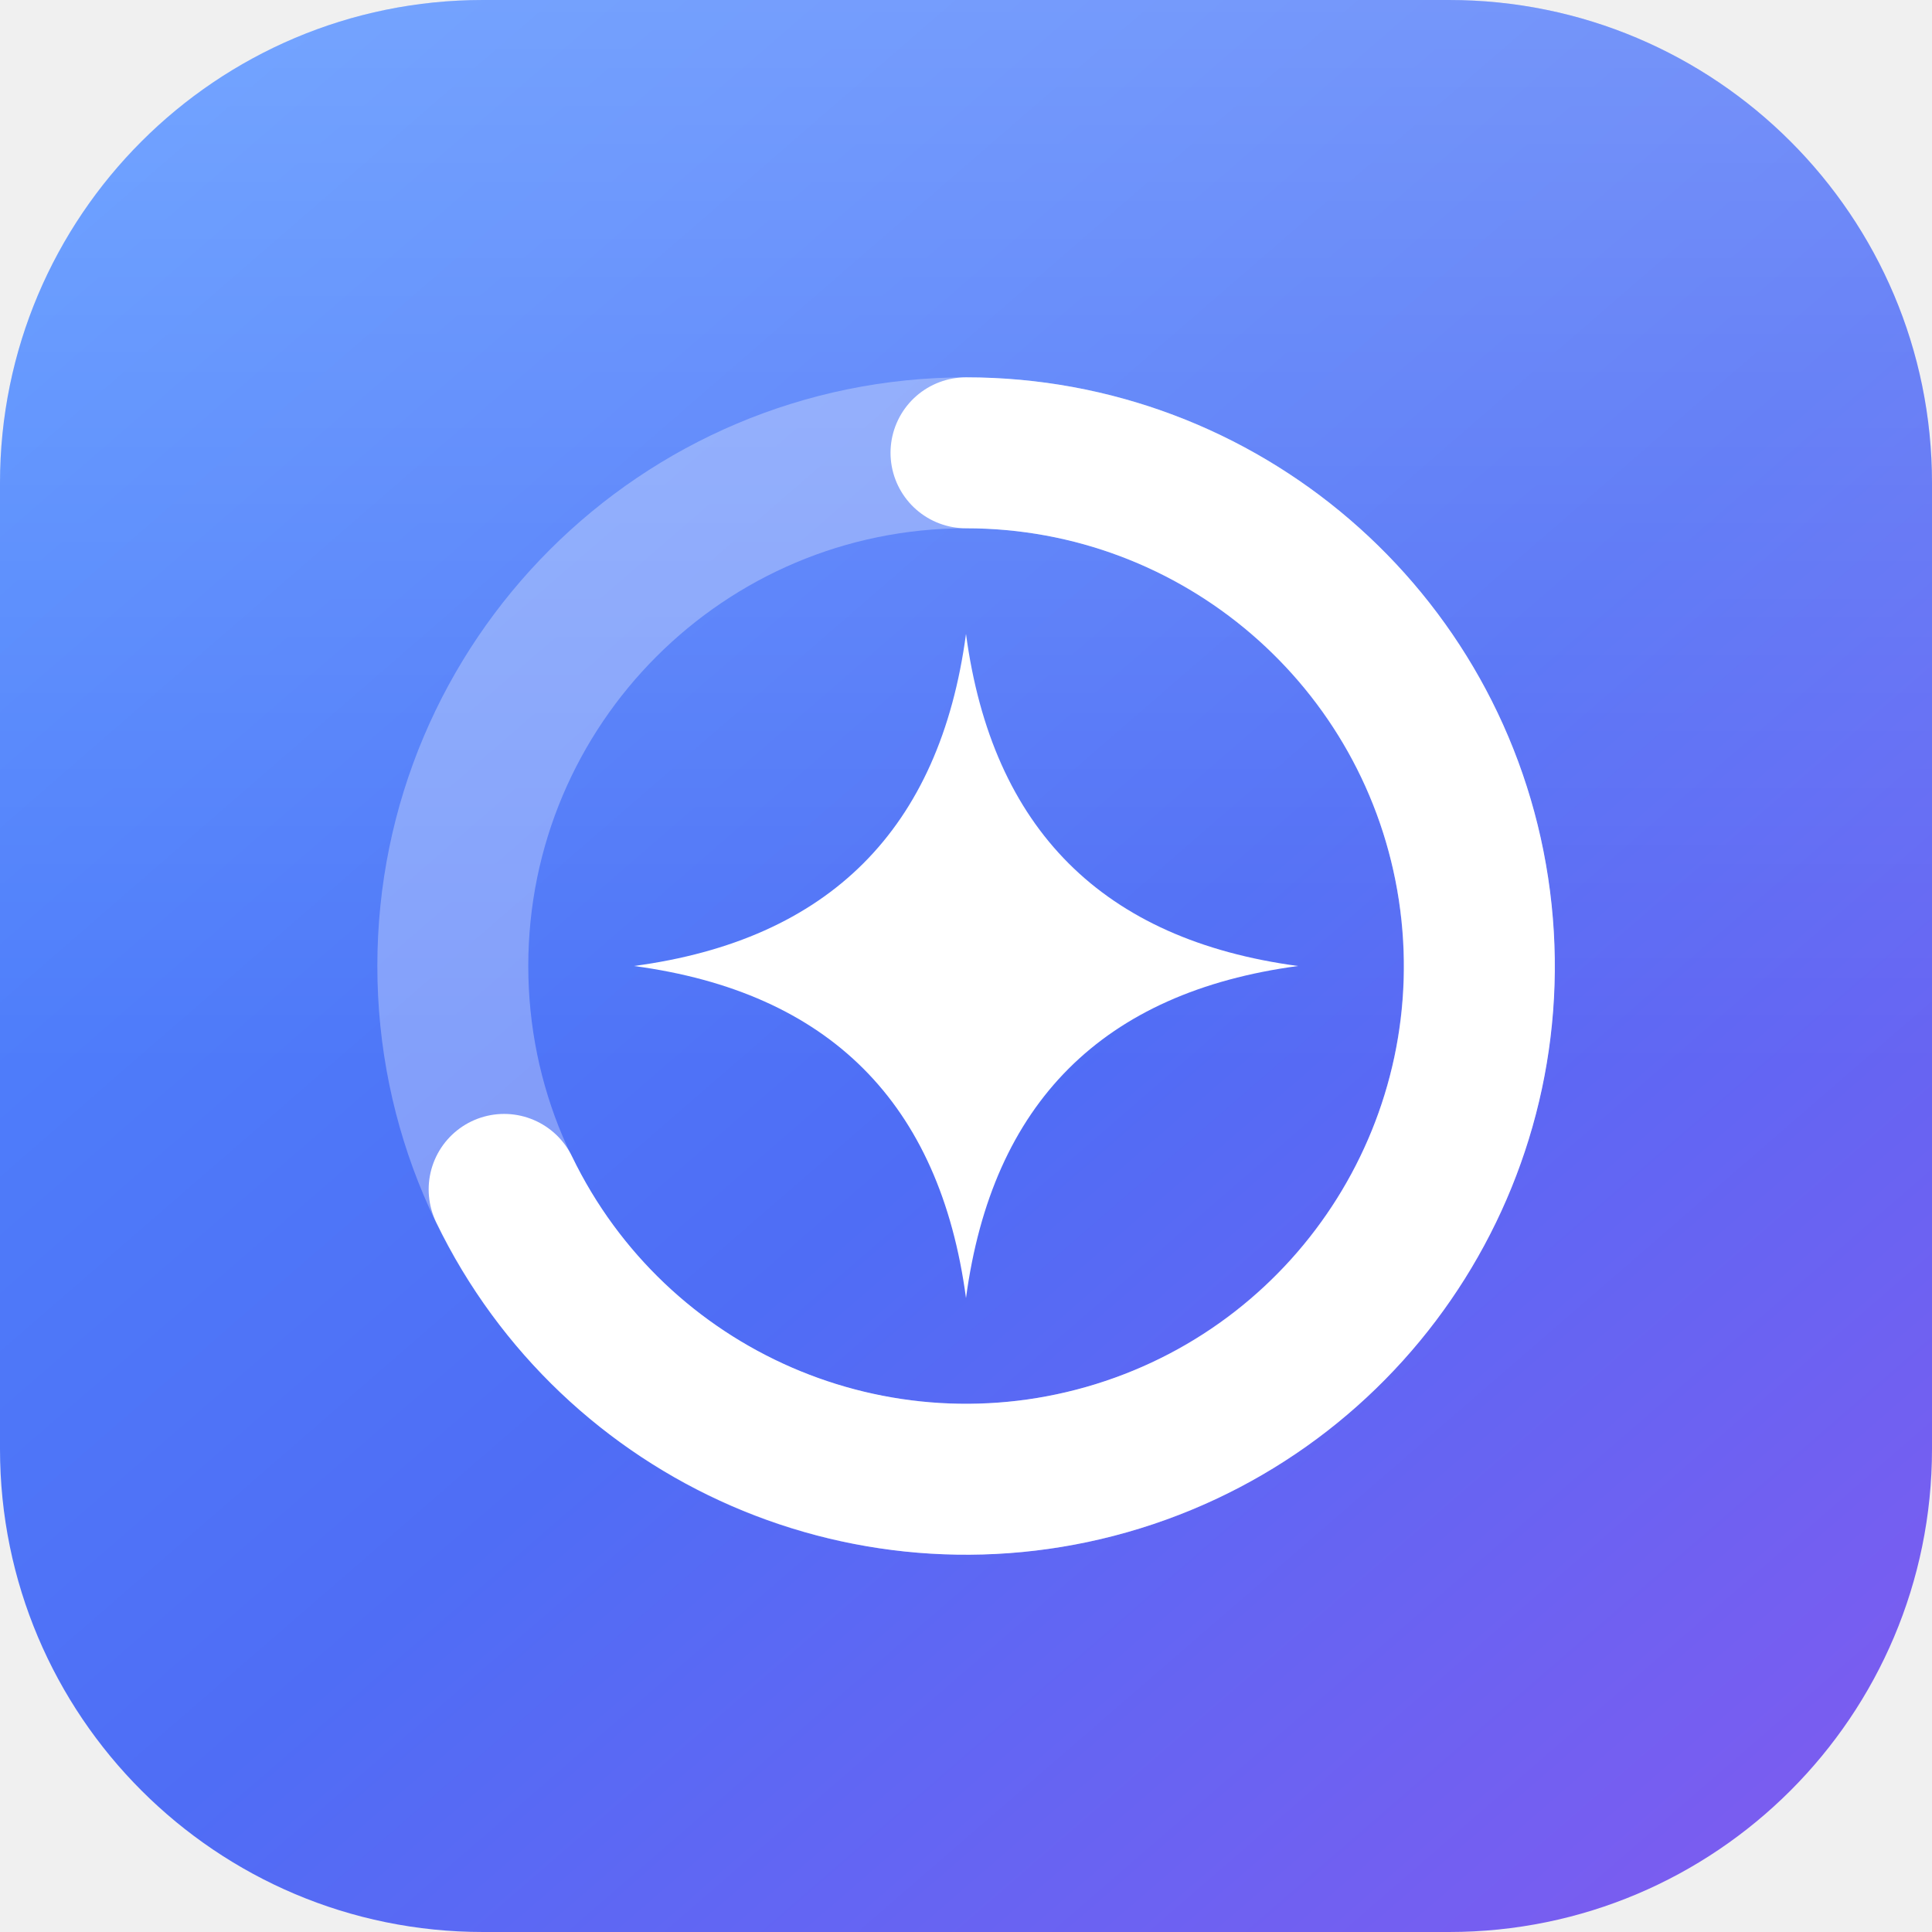
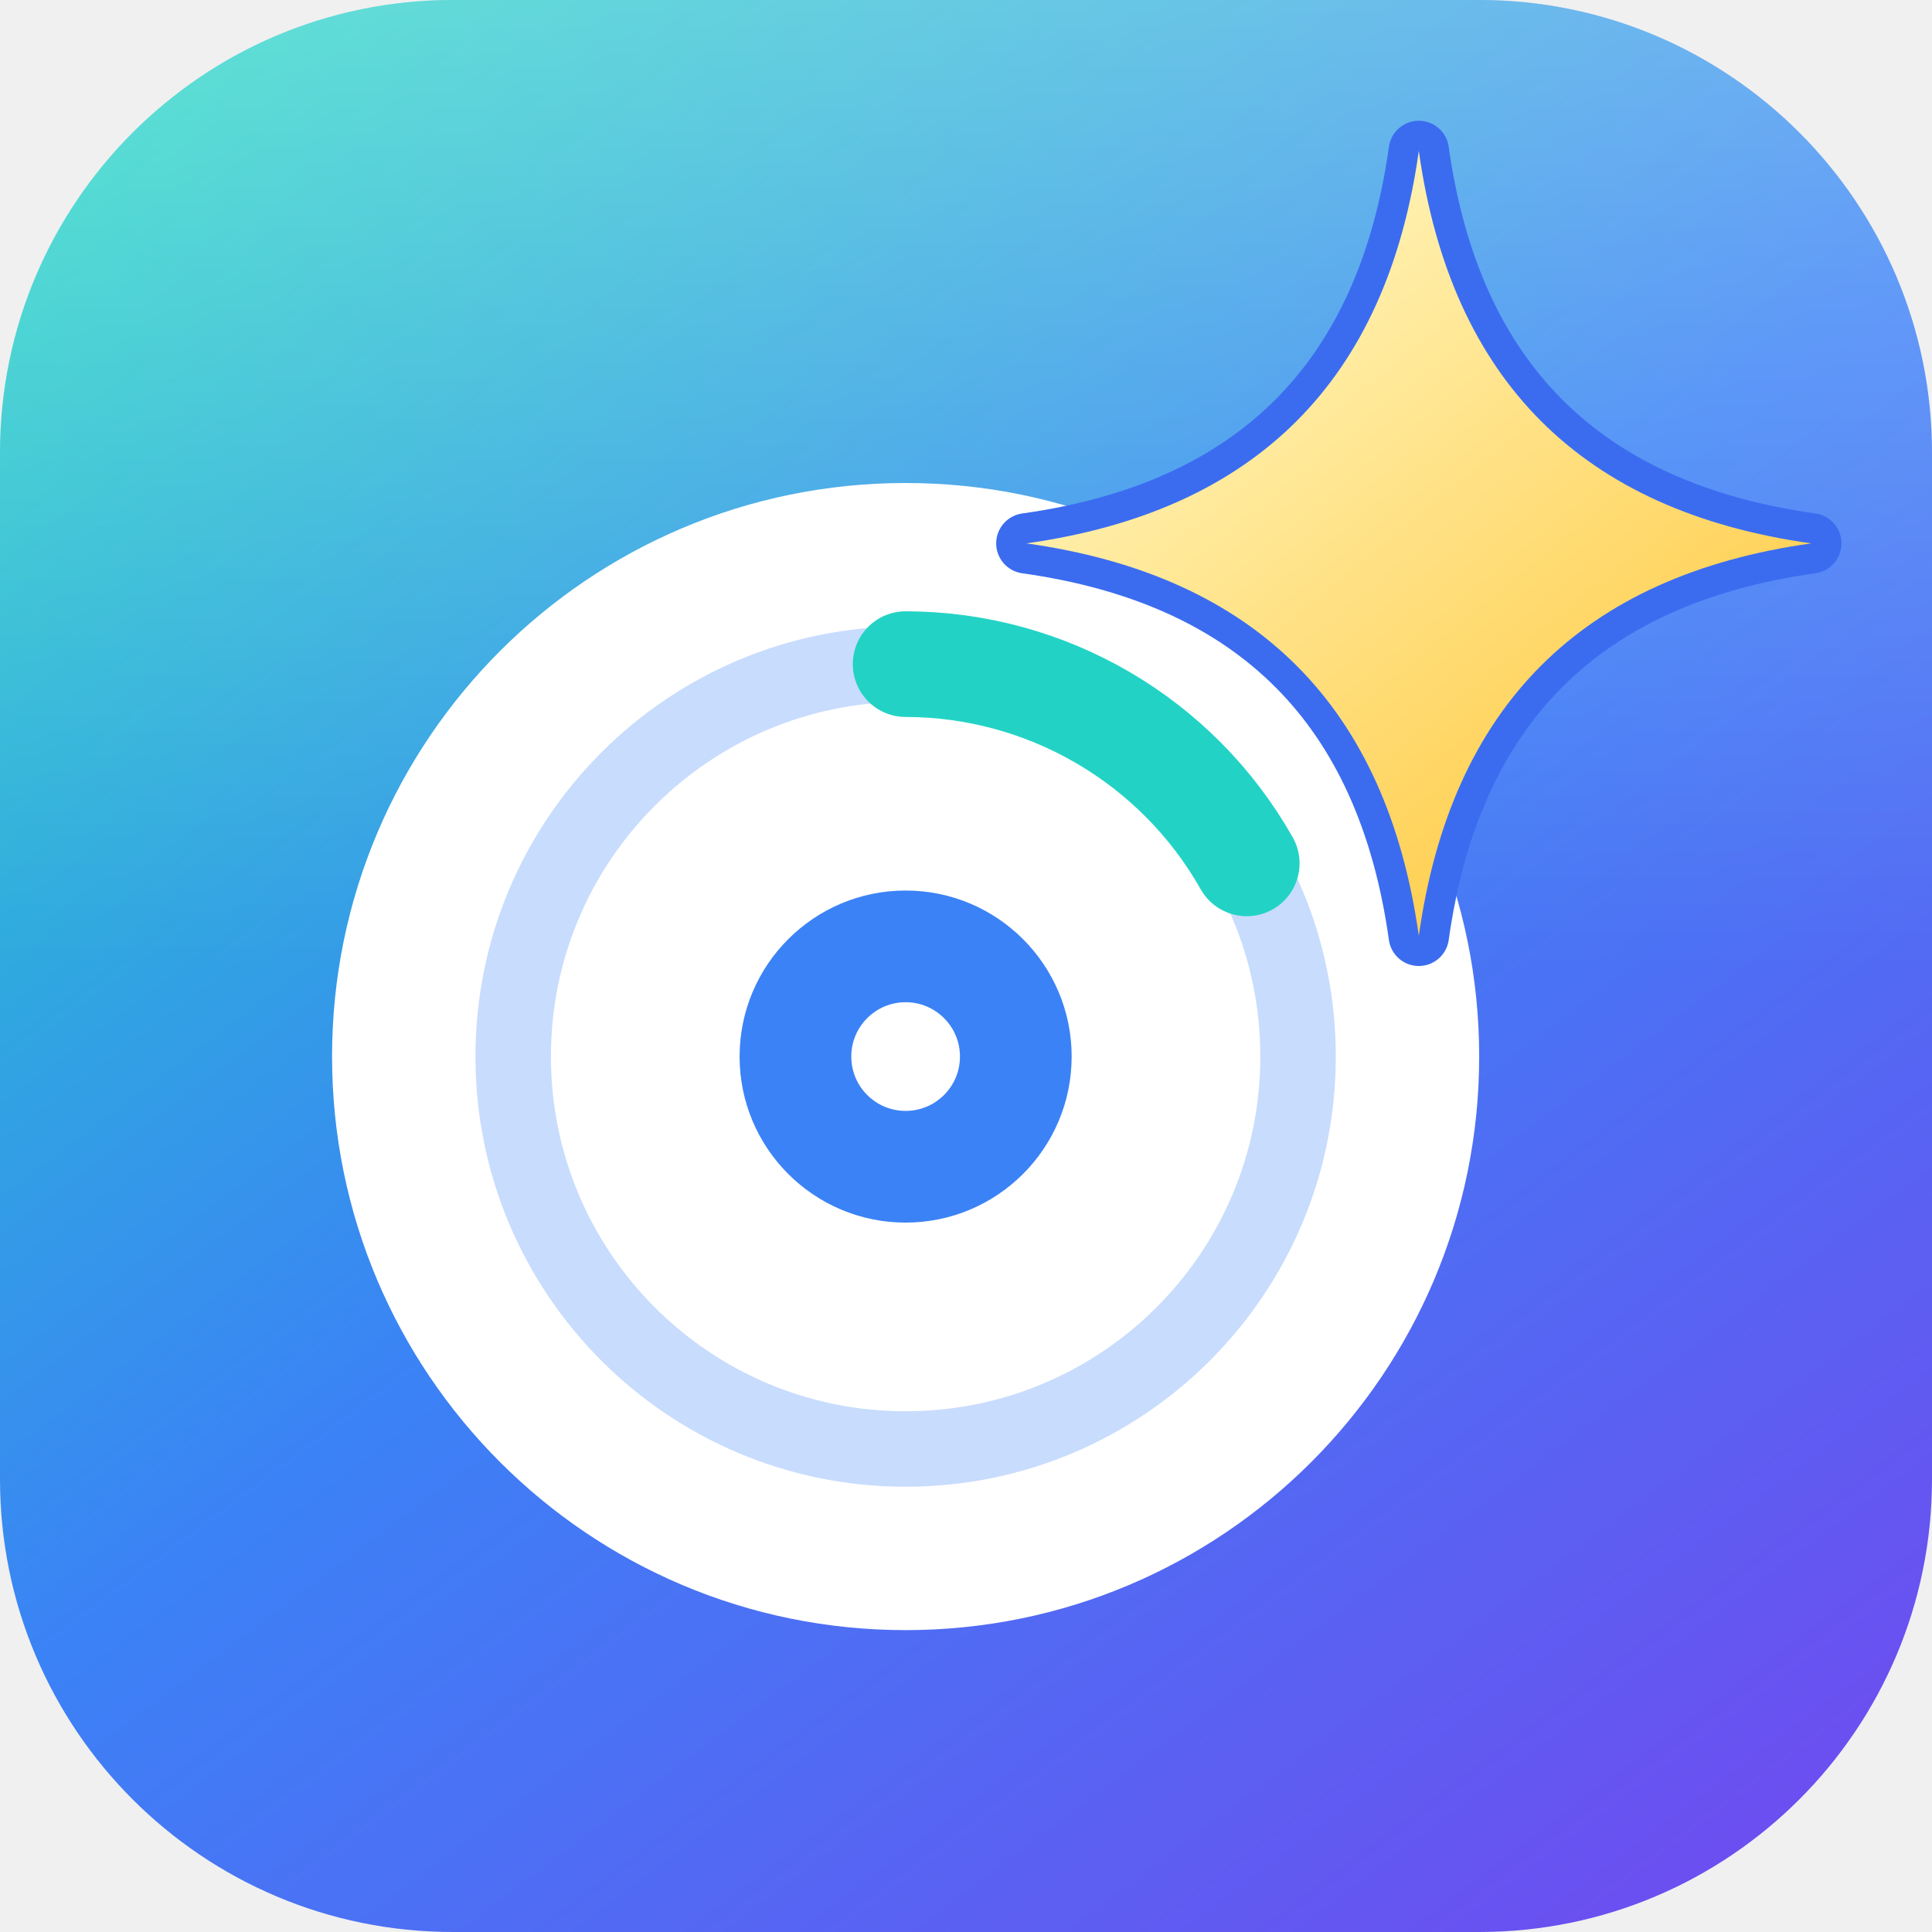
<svg xmlns="http://www.w3.org/2000/svg" viewBox="0 0 64 64" width="256" height="256">
  <defs>
-     <linearGradient id="g" x1="6" y1="2" x2="58" y2="62" gradientUnits="userSpaceOnUse">
-       <stop offset="0" stop-color="#4d8bff" />
-       <stop offset=".55" stop-color="#4f6df5" />
-       <stop offset="1" stop-color="#7b5cf0" />
+     <linearGradient id="bg" x1="8" y1="0" x2="56" y2="64" gradientUnits="userSpaceOnUse">
+       <stop offset="0" stop-color="#22d3c5" />
+       <stop offset=".5" stop-color="#3b82f6" />
+       <stop offset="1" stop-color="#6d4df0" />
    </linearGradient>
    <linearGradient id="gl" x1="0" y1="0" x2="0" y2="64" gradientUnits="userSpaceOnUse">
-       <stop offset="0" stop-color="#fff" stop-opacity=".22" />
-       <stop offset=".55" stop-color="#fff" stop-opacity="0" />
+       <stop offset="0" stop-color="#fff" stop-opacity=".28" />
+       <stop offset=".5" stop-color="#fff" stop-opacity="0" />
+     </linearGradient>
+     <linearGradient id="sp" x1="40" y1="6" x2="58" y2="28" gradientUnits="userSpaceOnUse">
+       <stop offset="0" stop-color="#fff7c2" />
+       <stop offset="1" stop-color="#ffc83d" />
    </linearGradient>
  </defs>
-   <rect width="64" height="64" rx="16" fill="url(#g)" />
-   <rect width="64" height="64" rx="16" fill="url(#gl)" />
-   <circle cx="32" cy="32" r="17" fill="none" stroke="#fff" stroke-opacity=".3" stroke-width="5" />
-   <path d="M32 15a17 17 0 1 1-15.3 24.4" fill="none" stroke="#fff" stroke-width="5" stroke-linecap="round" />
-   <path d="M32 21Q33.3 30.7 43 32Q33.3 33.3 32 43Q30.7 33.3 21 32Q30.7 30.7 32 21Z" fill="#fff" />
+   <rect width="64" height="64" rx="15" fill="url(#bg)" />
+   <rect width="64" height="64" rx="15" fill="url(#gl)" />
+   <circle cx="30" cy="35" r="19" fill="#fff" />
+   <circle cx="30" cy="35" r="13" fill="none" stroke="#3b82f6" stroke-opacity=".28" stroke-width="2.5" />
+   <circle cx="30" cy="35" r="5.5" fill="#3b82f6" />
+   <circle cx="30" cy="35" r="1.8" fill="#fff" />
+   <path d="M30 22a13 13 0 0 1 11.3 6.6" fill="none" stroke="#22d3c5" stroke-width="3.5" stroke-linecap="round" />
+   <path d="M47 5Q48.6 16.4 60 18Q48.6 19.6 47 31Q45.4 19.6 34 18Q45.4 16.4 47 5Z" fill="url(#sp)" stroke="#3b6cf0" stroke-width="2" stroke-linejoin="round" paint-order="stroke" />
</svg>
